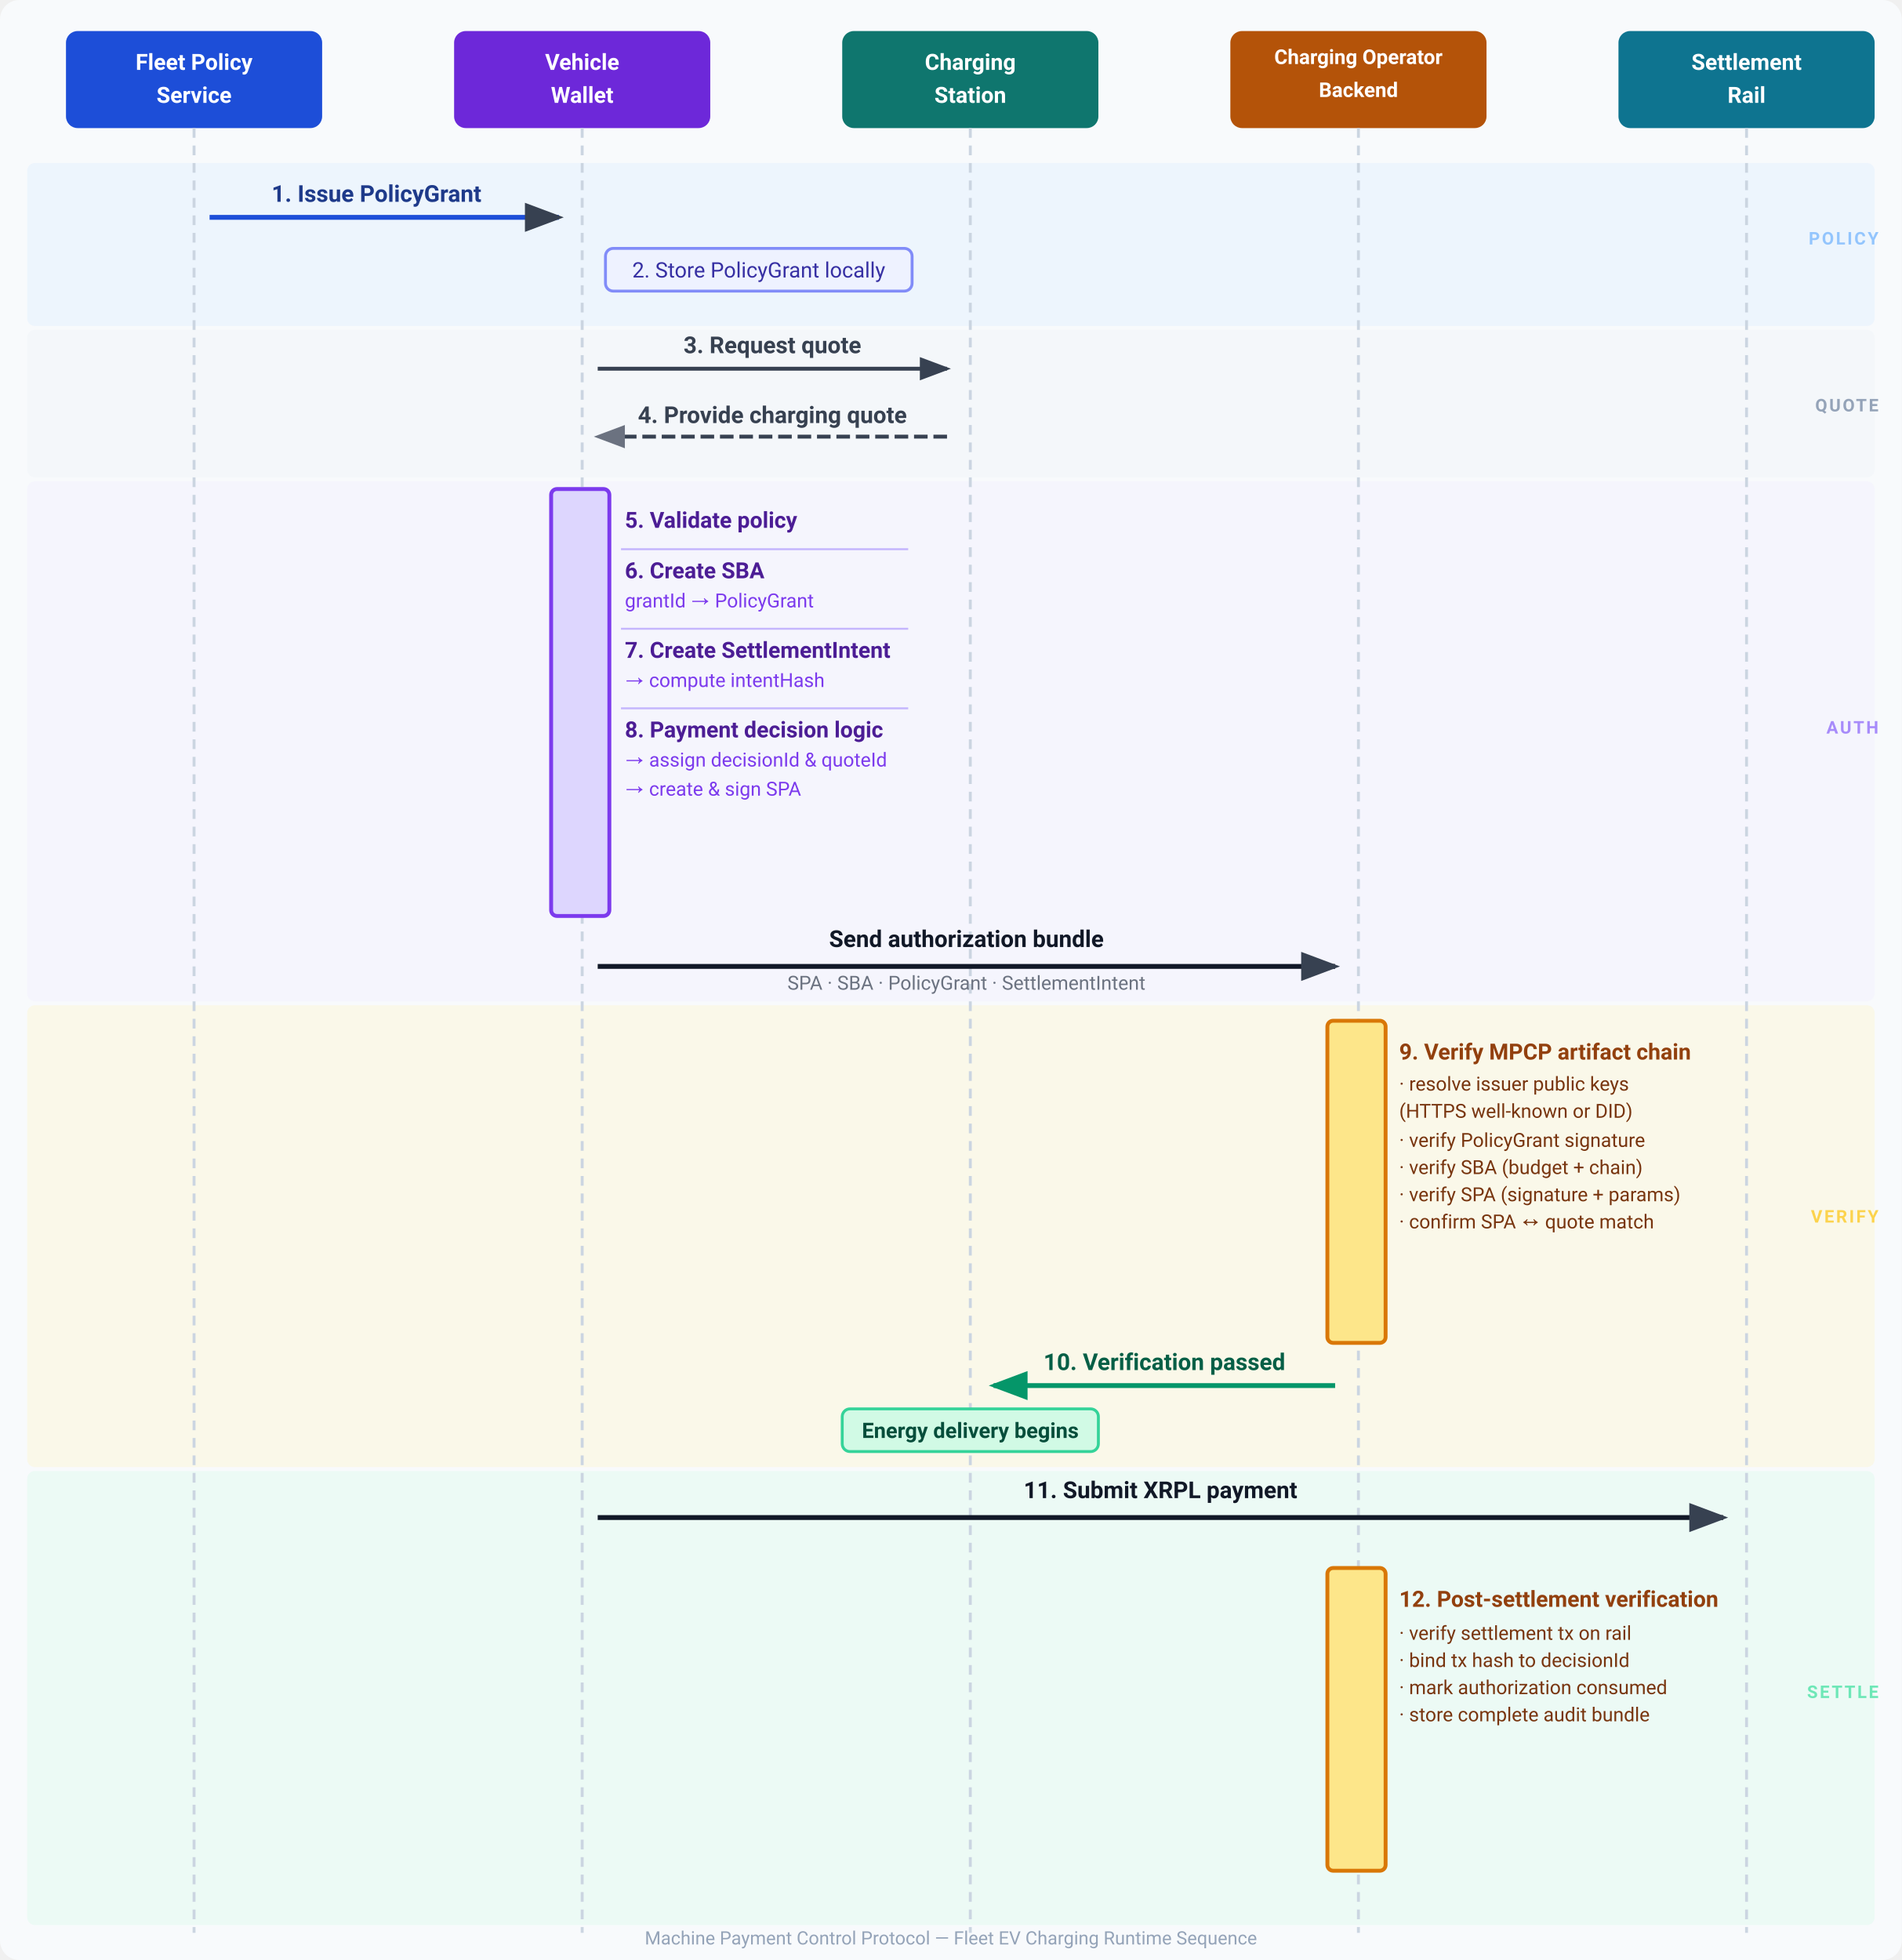
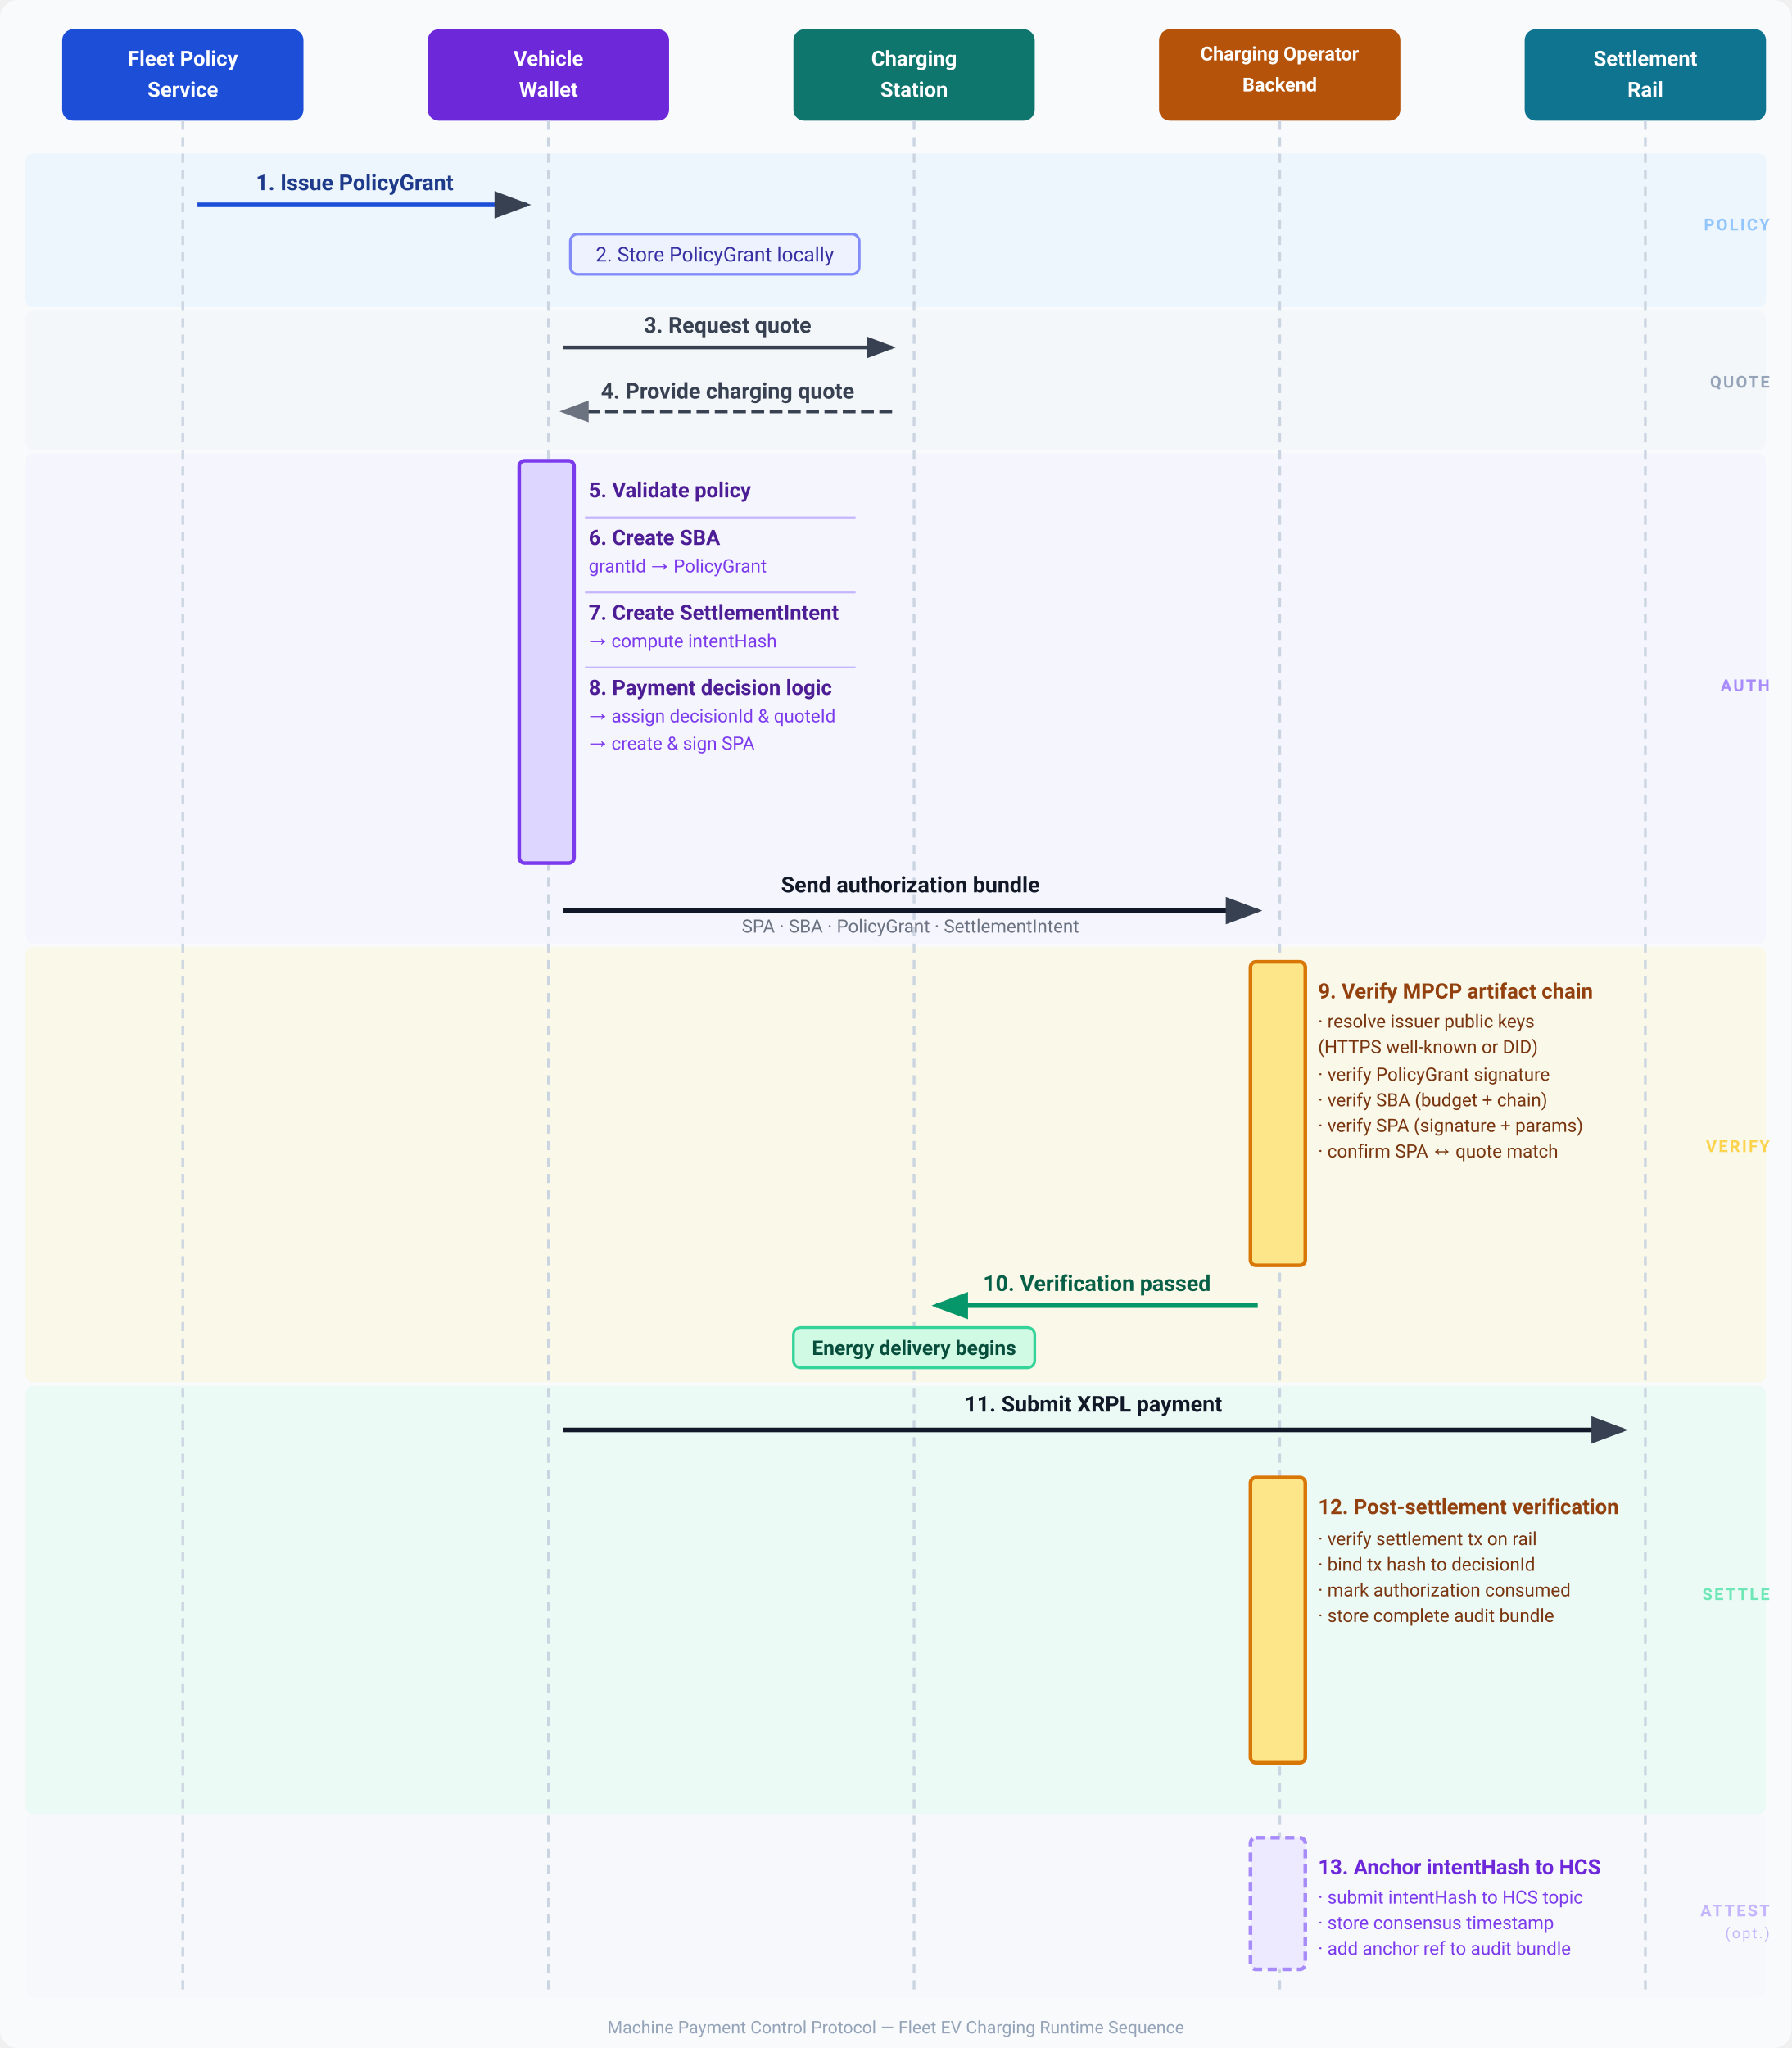
- <svg xmlns="http://www.w3.org/2000/svg" width="980" height="1010" viewBox="0 0 980 1010" font-family="-apple-system, BlinkMacSystemFont, 'Segoe UI', Roboto, Helvetica, Arial, sans-serif">
+ <svg xmlns="http://www.w3.org/2000/svg" width="980" height="1120" viewBox="0 0 980 1120" font-family="-apple-system, BlinkMacSystemFont, 'Segoe UI', Roboto, Helvetica, Arial, sans-serif">
  <defs>
    <marker id="arr" markerWidth="8" markerHeight="6" refX="7" refY="3" orient="auto">
      <path d="M0,0 L8,3 L0,6 Z" fill="#374151" />
    </marker>
    <marker id="arr-gray" markerWidth="8" markerHeight="6" refX="7" refY="3" orient="auto">
      <path d="M0,0 L8,3 L0,6 Z" fill="#6B7280" />
    </marker>
    <marker id="arr-grn" markerWidth="8" markerHeight="6" refX="7" refY="3" orient="auto">
      <path d="M0,0 L8,3 L0,6 Z" fill="#059669" />
    </marker>
  </defs>
-   <rect width="980" height="1010" fill="#F8FAFC" rx="10" />
+   <rect width="980" height="1120" fill="#F8FAFC" rx="10" />
  <rect x="14" y="84" width="952" height="84" rx="4" fill="#DBEAFE" opacity="0.35" />
  <rect x="14" y="170" width="952" height="76" rx="4" fill="#F1F5F9" opacity="0.6" />
  <rect x="14" y="248" width="952" height="268" rx="4" fill="#EDE9FE" opacity="0.25" />
  <rect x="14" y="518" width="952" height="238" rx="4" fill="#FEF3C7" opacity="0.35" />
  <rect x="14" y="758" width="952" height="234" rx="4" fill="#D1FAE5" opacity="0.3" />
+   <rect x="14" y="992" width="952" height="100" rx="4" fill="#EDE9FE" opacity="0.15" />
  <text x="968" y="126" text-anchor="end" fill="#93C5FD" font-size="9" font-weight="700" letter-spacing="1">POLICY</text>
  <text x="968" y="212" text-anchor="end" fill="#94A3B8" font-size="9" font-weight="700" letter-spacing="1">QUOTE</text>
  <text x="968" y="378" text-anchor="end" fill="#A78BFA" font-size="9" font-weight="700" letter-spacing="1">AUTH</text>
  <text x="968" y="630" text-anchor="end" fill="#FCD34D" font-size="9" font-weight="700" letter-spacing="1">VERIFY</text>
  <text x="968" y="875" text-anchor="end" fill="#6EE7B7" font-size="9" font-weight="700" letter-spacing="1">SETTLE</text>
+   <text x="968" y="1048" text-anchor="end" fill="#C4B5FD" font-size="9" font-weight="700" letter-spacing="1">ATTEST</text>
+   <text x="968" y="1060" text-anchor="end" fill="#C4B5FD" font-size="8" letter-spacing="1">(opt.)</text>
  <rect x="34" y="16" width="132" height="50" rx="6" fill="#1D4ED8" />
  <text x="100" y="36" text-anchor="middle" fill="white" font-size="11.5" font-weight="700">Fleet Policy</text>
  <text x="100" y="53" text-anchor="middle" fill="white" font-size="11.5" font-weight="700">Service</text>
  <rect x="234" y="16" width="132" height="50" rx="6" fill="#6D28D9" />
  <text x="300" y="36" text-anchor="middle" fill="white" font-size="11.5" font-weight="700">Vehicle</text>
  <text x="300" y="53" text-anchor="middle" fill="white" font-size="11.5" font-weight="700">Wallet</text>
  <rect x="434" y="16" width="132" height="50" rx="6" fill="#0F766E" />
  <text x="500" y="36" text-anchor="middle" fill="white" font-size="11.5" font-weight="700">Charging</text>
  <text x="500" y="53" text-anchor="middle" fill="white" font-size="11.5" font-weight="700">Station</text>
  <rect x="634" y="16" width="132" height="50" rx="6" fill="#B45309" />
  <text x="700" y="33" text-anchor="middle" fill="white" font-size="10.5" font-weight="700">Charging Operator</text>
  <text x="700" y="50" text-anchor="middle" fill="white" font-size="10.5" font-weight="700">Backend</text>
  <rect x="834" y="16" width="132" height="50" rx="6" fill="#0E7490" />
  <text x="900" y="36" text-anchor="middle" fill="white" font-size="11.5" font-weight="700">Settlement</text>
  <text x="900" y="53" text-anchor="middle" fill="white" font-size="11.5" font-weight="700">Rail</text>
-   <line x1="100" y1="66" x2="100" y2="996" stroke="#CBD5E1" stroke-dasharray="5,4" stroke-width="1.5" />
-   <line x1="300" y1="66" x2="300" y2="996" stroke="#CBD5E1" stroke-dasharray="5,4" stroke-width="1.5" />
-   <line x1="500" y1="66" x2="500" y2="996" stroke="#CBD5E1" stroke-dasharray="5,4" stroke-width="1.5" />
-   <line x1="700" y1="66" x2="700" y2="996" stroke="#CBD5E1" stroke-dasharray="5,4" stroke-width="1.5" />
-   <line x1="900" y1="66" x2="900" y2="996" stroke="#CBD5E1" stroke-dasharray="5,4" stroke-width="1.5" />
+   <line x1="100" y1="66" x2="100" y2="1092" stroke="#CBD5E1" stroke-dasharray="5,4" stroke-width="1.5" />
+   <line x1="300" y1="66" x2="300" y2="1092" stroke="#CBD5E1" stroke-dasharray="5,4" stroke-width="1.5" />
+   <line x1="500" y1="66" x2="500" y2="1092" stroke="#CBD5E1" stroke-dasharray="5,4" stroke-width="1.5" />
+   <line x1="700" y1="66" x2="700" y2="1092" stroke="#CBD5E1" stroke-dasharray="5,4" stroke-width="1.5" />
+   <line x1="900" y1="66" x2="900" y2="1092" stroke="#CBD5E1" stroke-dasharray="5,4" stroke-width="1.5" />
  <line x1="108" y1="112" x2="288" y2="112" stroke="#1D4ED8" stroke-width="2.5" marker-end="url(#arr)" />
  <text x="194" y="104" text-anchor="middle" fill="#1E3A8A" font-size="12" font-weight="700">1. Issue PolicyGrant</text>
  <rect x="312" y="128" width="158" height="22" rx="4" fill="#EEF2FF" stroke="#818CF8" stroke-width="1.5" />
  <text x="391" y="143" text-anchor="middle" fill="#3730A3" font-size="11">2. Store PolicyGrant locally</text>
  <line x1="308" y1="190" x2="488" y2="190" stroke="#374151" stroke-width="2" marker-end="url(#arr)" />
  <text x="398" y="182" text-anchor="middle" fill="#374151" font-size="12" font-weight="600">3. Request quote</text>
  <line x1="488" y1="225" x2="308" y2="225" stroke="#374151" stroke-width="2" stroke-dasharray="7,3" marker-end="url(#arr-gray)" />
  <text x="398" y="218" text-anchor="middle" fill="#374151" font-size="12" font-weight="600">4. Provide charging quote</text>
  <rect x="284" y="252" width="30" height="220" rx="3" fill="#DDD6FE" stroke="#7C3AED" stroke-width="2" />
  <text x="322" y="272" fill="#4C1D95" font-size="11.5" font-weight="700">5. Validate policy</text>
  <line x1="320" y1="283" x2="468" y2="283" stroke="#C4B5FD" stroke-width="1" />
  <text x="322" y="298" fill="#4C1D95" font-size="11.5" font-weight="700">6. Create SBA</text>
  <text x="322" y="313" fill="#7C3AED" font-size="10">    grantId → PolicyGrant</text>
  <line x1="320" y1="324" x2="468" y2="324" stroke="#C4B5FD" stroke-width="1" />
  <text x="322" y="339" fill="#4C1D95" font-size="11.5" font-weight="700">7. Create SettlementIntent</text>
  <text x="322" y="354" fill="#7C3AED" font-size="10">    → compute intentHash</text>
  <line x1="320" y1="365" x2="468" y2="365" stroke="#C4B5FD" stroke-width="1" />
  <text x="322" y="380" fill="#4C1D95" font-size="11.5" font-weight="700">8. Payment decision logic</text>
  <text x="322" y="395" fill="#7C3AED" font-size="10">    → assign decisionId &amp; quoteId</text>
  <text x="322" y="410" fill="#7C3AED" font-size="10">    → create &amp; sign SPA</text>
  <line x1="308" y1="498" x2="688" y2="498" stroke="#111827" stroke-width="2.5" marker-end="url(#arr)" />
  <text x="498" y="488" text-anchor="middle" fill="#111827" font-size="12" font-weight="700">Send authorization bundle</text>
  <text x="498" y="510" text-anchor="middle" fill="#6B7280" font-size="10">SPA · SBA · PolicyGrant · SettlementIntent</text>
  <rect x="684" y="526" width="30" height="166" rx="3" fill="#FDE68A" stroke="#D97706" stroke-width="2" />
  <text x="721" y="546" fill="#92400E" font-size="11.5" font-weight="700">9. Verify MPCP artifact chain</text>
  <text x="721" y="562" fill="#78350F" font-size="10">  · resolve issuer public keys</text>
  <text x="721" y="576" fill="#78350F" font-size="10">    (HTTPS well-known or DID)</text>
  <text x="721" y="591" fill="#78350F" font-size="10">  · verify PolicyGrant signature</text>
  <text x="721" y="605" fill="#78350F" font-size="10">  · verify SBA (budget + chain)</text>
  <text x="721" y="619" fill="#78350F" font-size="10">  · verify SPA (signature + params)</text>
  <text x="721" y="633" fill="#78350F" font-size="10">  · confirm SPA ↔ quote match</text>
  <line x1="688" y1="714" x2="512" y2="714" stroke="#059669" stroke-width="2.5" marker-end="url(#arr-grn)" />
  <text x="600" y="706" text-anchor="middle" fill="#065F46" font-size="12" font-weight="700">10. Verification passed</text>
  <rect x="434" y="726" width="132" height="22" rx="4" fill="#D1FAE5" stroke="#34D399" stroke-width="1.5" />
  <text x="500" y="741" text-anchor="middle" fill="#064E3B" font-size="11" font-weight="600">Energy delivery begins</text>
  <line x1="308" y1="782" x2="888" y2="782" stroke="#111827" stroke-width="2.5" marker-end="url(#arr)" />
  <text x="598" y="772" text-anchor="middle" fill="#111827" font-size="12" font-weight="700">11. Submit XRPL payment</text>
  <rect x="684" y="808" width="30" height="156" rx="3" fill="#FDE68A" stroke="#D97706" stroke-width="2" />
  <text x="721" y="828" fill="#92400E" font-size="11.5" font-weight="700">12. Post-settlement verification</text>
  <text x="721" y="845" fill="#78350F" font-size="10">  · verify settlement tx on rail</text>
  <text x="721" y="859" fill="#78350F" font-size="10">  · bind tx hash to decisionId</text>
  <text x="721" y="873" fill="#78350F" font-size="10">  · mark authorization consumed</text>
  <text x="721" y="887" fill="#78350F" font-size="10">  · store complete audit bundle</text>
-   <text x="490" y="1002" text-anchor="middle" fill="#94A3B8" font-size="9.5">
+   <rect x="684" y="1005" width="30" height="72" rx="3" fill="#EDE9FE" stroke="#A78BFA" stroke-dasharray="5,3" stroke-width="2" />
+   <text x="721" y="1025" fill="#6D28D9" font-size="11.5" font-weight="700">13. Anchor intentHash to HCS</text>
+   <text x="721" y="1041" fill="#7C3AED" font-size="10">  · submit intentHash to HCS topic</text>
+   <text x="721" y="1055" fill="#7C3AED" font-size="10">  · store consensus timestamp</text>
+   <text x="721" y="1069" fill="#7C3AED" font-size="10">  · add anchor ref to audit bundle</text>
+   <text x="490" y="1112" text-anchor="middle" fill="#94A3B8" font-size="9.5">
    Machine Payment Control Protocol — Fleet EV Charging Runtime Sequence
  </text>
</svg>
